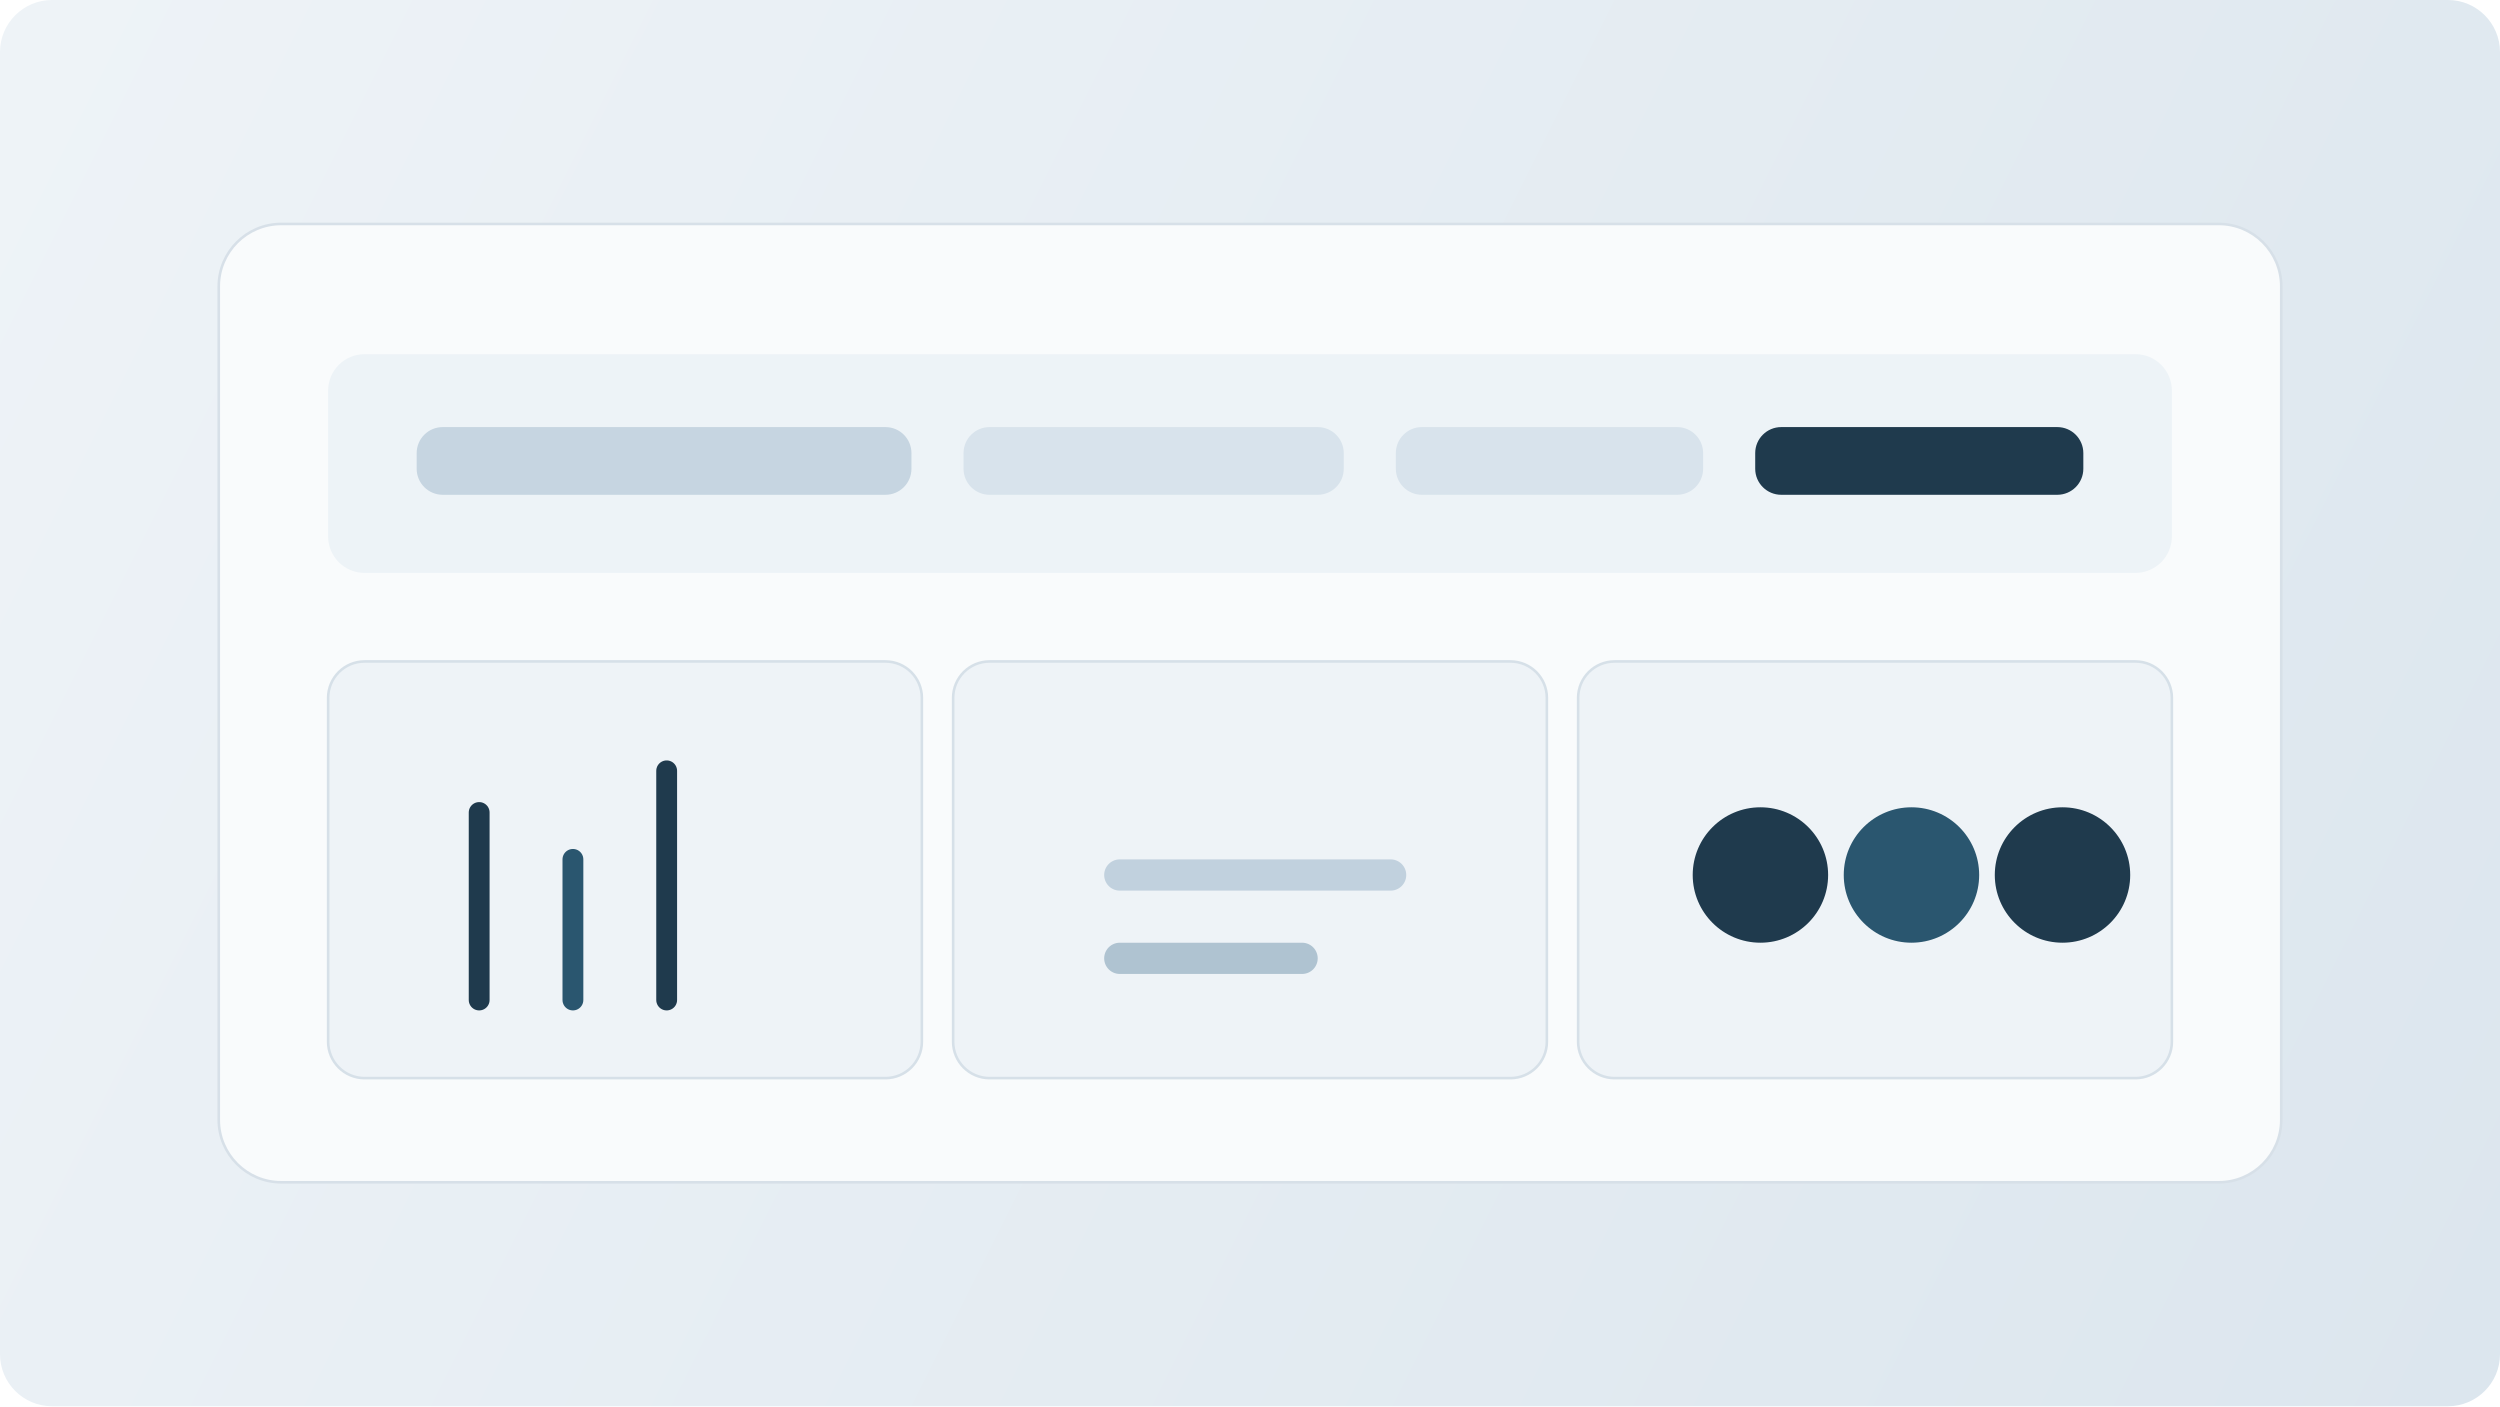
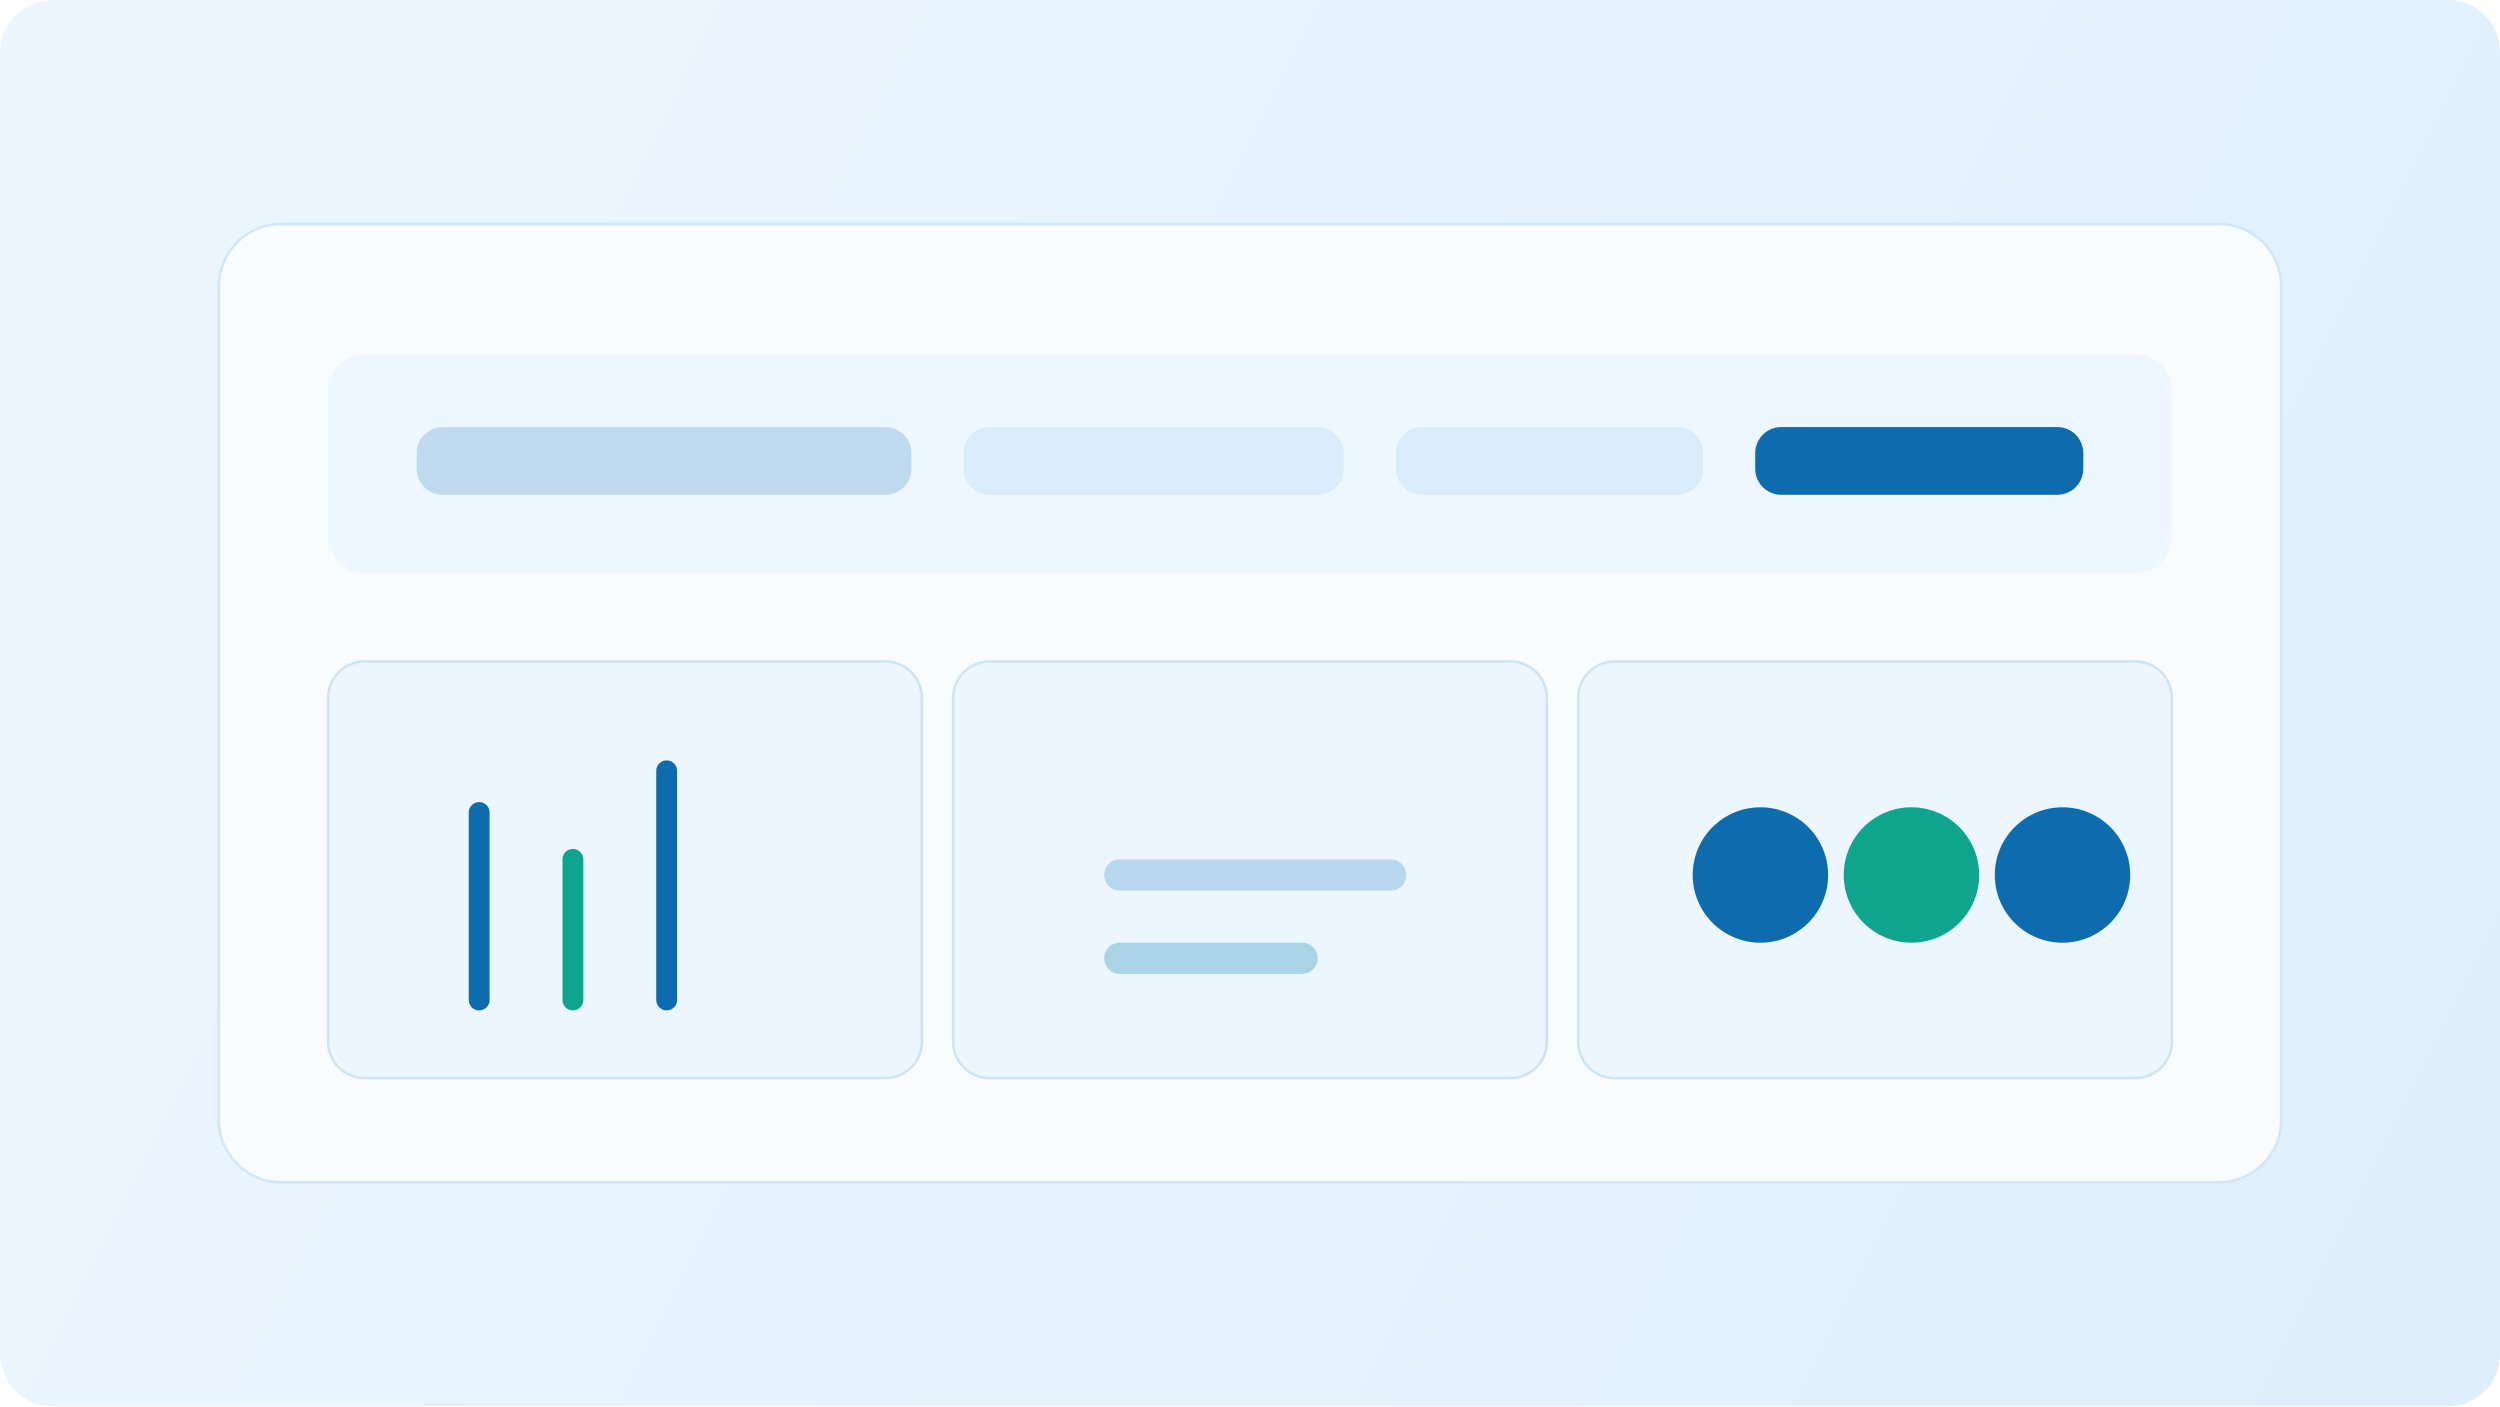
<svg xmlns="http://www.w3.org/2000/svg" width="960" height="540" viewBox="0 0 960 540" fill="none">
  <defs>
    <linearGradient id="g3" x1="0" y1="40" x2="960" y2="520" gradientUnits="userSpaceOnUse">
-       <stop stop-color="#EEF3F7" />
-       <stop offset="1" stop-color="#DCE6EE" />
+       <stop stop-color="#EDF6FF" />
+       <stop offset="1" stop-color="#DDEFFC" />
    </linearGradient>
  </defs>
  <rect width="960" height="540" rx="20" fill="url(#g3)" />
-   <rect x="84" y="86" width="792" height="368" rx="24" fill="#F9FBFC" stroke="#D7E0E8" />
-   <rect x="126" y="136" width="708" height="84" rx="14" fill="#EDF3F7" />
-   <rect x="160" y="164" width="190" height="26" rx="10" fill="#C6D5E1" />
-   <rect x="370" y="164" width="146" height="26" rx="10" fill="#D8E3EC" />
-   <rect x="536" y="164" width="118" height="26" rx="10" fill="#D8E3EC" />
-   <rect x="674" y="164" width="126" height="26" rx="10" fill="#1F3A4D" />
-   <rect x="126" y="254" width="228" height="160" rx="14" fill="#EEF3F7" stroke="#D6E0E8" />
-   <rect x="366" y="254" width="228" height="160" rx="14" fill="#EEF3F7" stroke="#D6E0E8" />
-   <rect x="606" y="254" width="228" height="160" rx="14" fill="#EEF3F7" stroke="#D6E0E8" />
-   <path d="M184 384V312" stroke="#1F3A4D" stroke-width="8" stroke-linecap="round" />
-   <path d="M220 384V330" stroke="#2A566F" stroke-width="8" stroke-linecap="round" />
-   <path d="M256 384V296" stroke="#1F3A4D" stroke-width="8" stroke-linecap="round" />
-   <path d="M430 336H534" stroke="#C1D1DE" stroke-width="12" stroke-linecap="round" />
-   <path d="M430 368H500" stroke="#AFC3D1" stroke-width="12" stroke-linecap="round" />
-   <circle cx="676" cy="336" r="26" fill="#1F3A4D" />
-   <circle cx="734" cy="336" r="26" fill="#2A566F" />
-   <circle cx="792" cy="336" r="26" fill="#1F3A4D" />
+   <rect x="84" y="86" width="792" height="368" rx="24" fill="#F8FCFF" stroke="#D1E6F6" />
+   <rect x="126" y="136" width="708" height="84" rx="14" fill="#EEF7FF" />
+   <rect x="160" y="164" width="190" height="26" rx="10" fill="#BFDAEF" />
+   <rect x="370" y="164" width="146" height="26" rx="10" fill="#D8ECFC" />
+   <rect x="536" y="164" width="118" height="26" rx="10" fill="#D8ECFC" />
+   <rect x="674" y="164" width="126" height="26" rx="10" fill="#0C6CAE" />
+   <rect x="126" y="254" width="228" height="160" rx="14" fill="#EDF6FF" stroke="#CFE3F2" />
+   <rect x="366" y="254" width="228" height="160" rx="14" fill="#EDF6FF" stroke="#CFE3F2" />
+   <rect x="606" y="254" width="228" height="160" rx="14" fill="#EDF6FF" stroke="#CFE3F2" />
+   <path d="M184 384V312" stroke="#0C6CAE" stroke-width="8" stroke-linecap="round" />
+   <path d="M220 384V330" stroke="#0EA58F" stroke-width="8" stroke-linecap="round" />
+   <path d="M256 384V296" stroke="#0C6CAE" stroke-width="8" stroke-linecap="round" />
+   <path d="M430 336H534" stroke="#B8D6EE" stroke-width="12" stroke-linecap="round" />
+   <path d="M430 368H500" stroke="#A8D4E6" stroke-width="12" stroke-linecap="round" />
+   <circle cx="676" cy="336" r="26" fill="#0C6CAE" />
+   <circle cx="734" cy="336" r="26" fill="#0EA58F" />
+   <circle cx="792" cy="336" r="26" fill="#0C6CAE" />
</svg>
